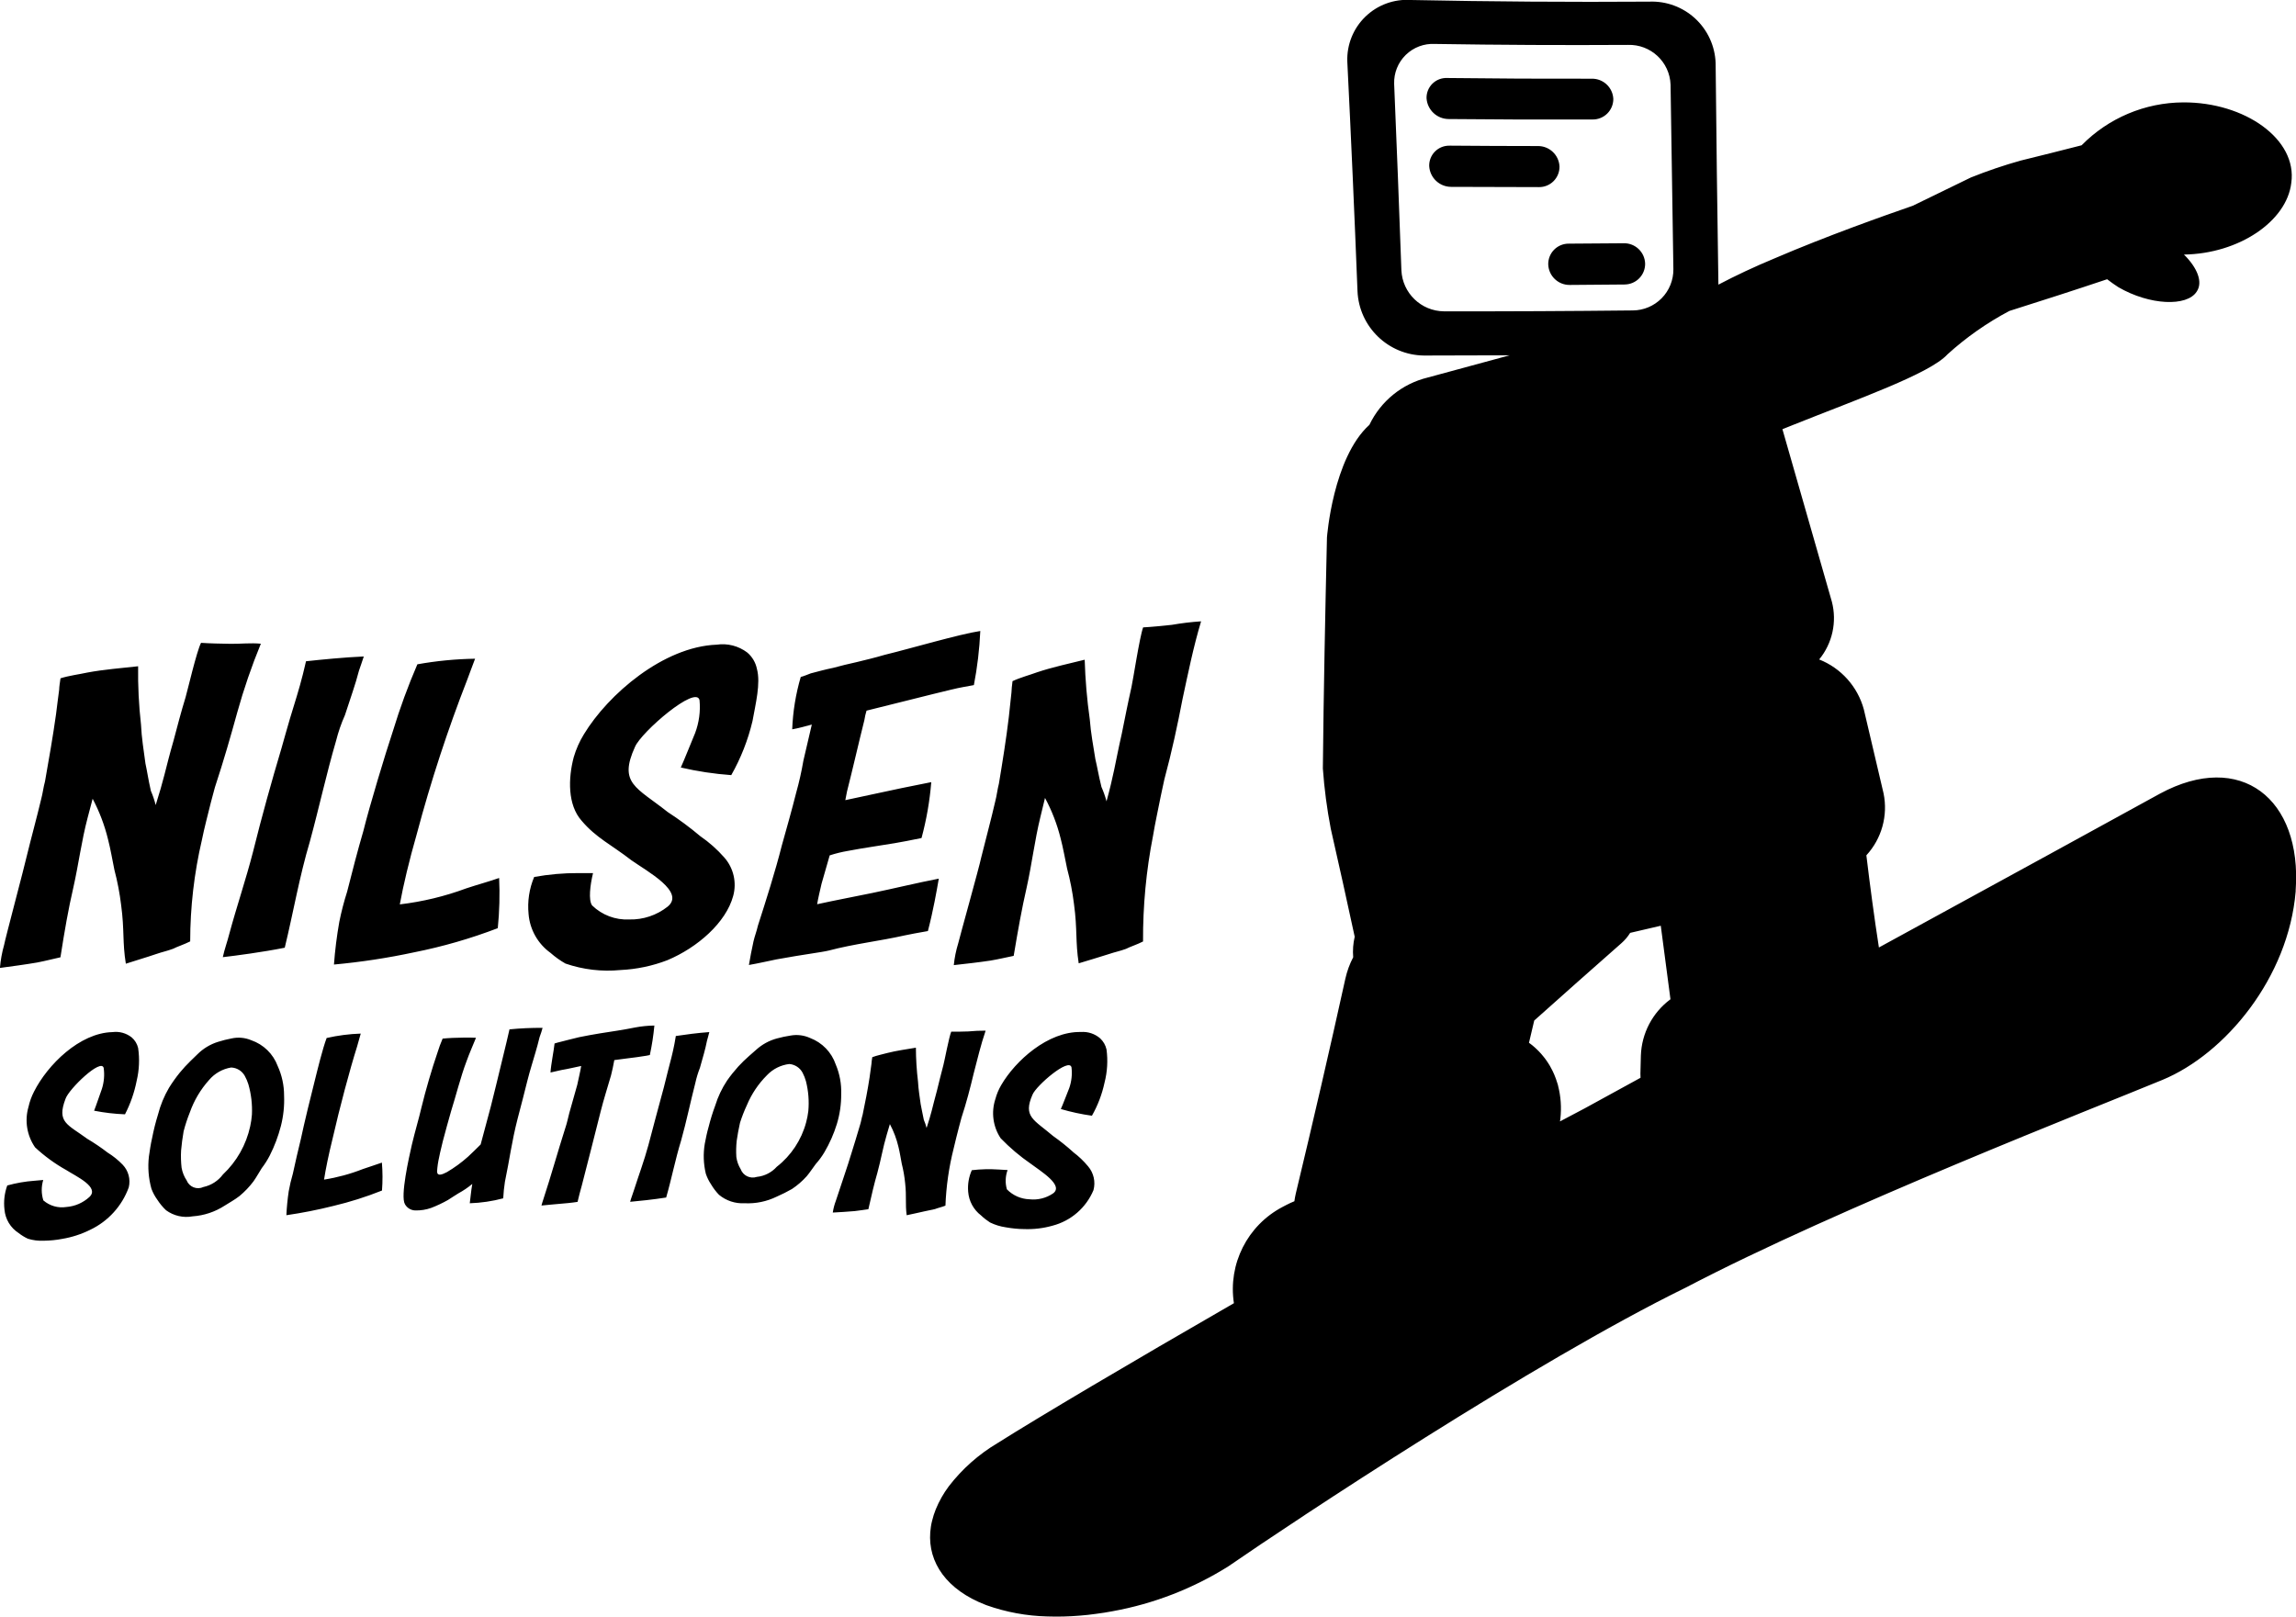
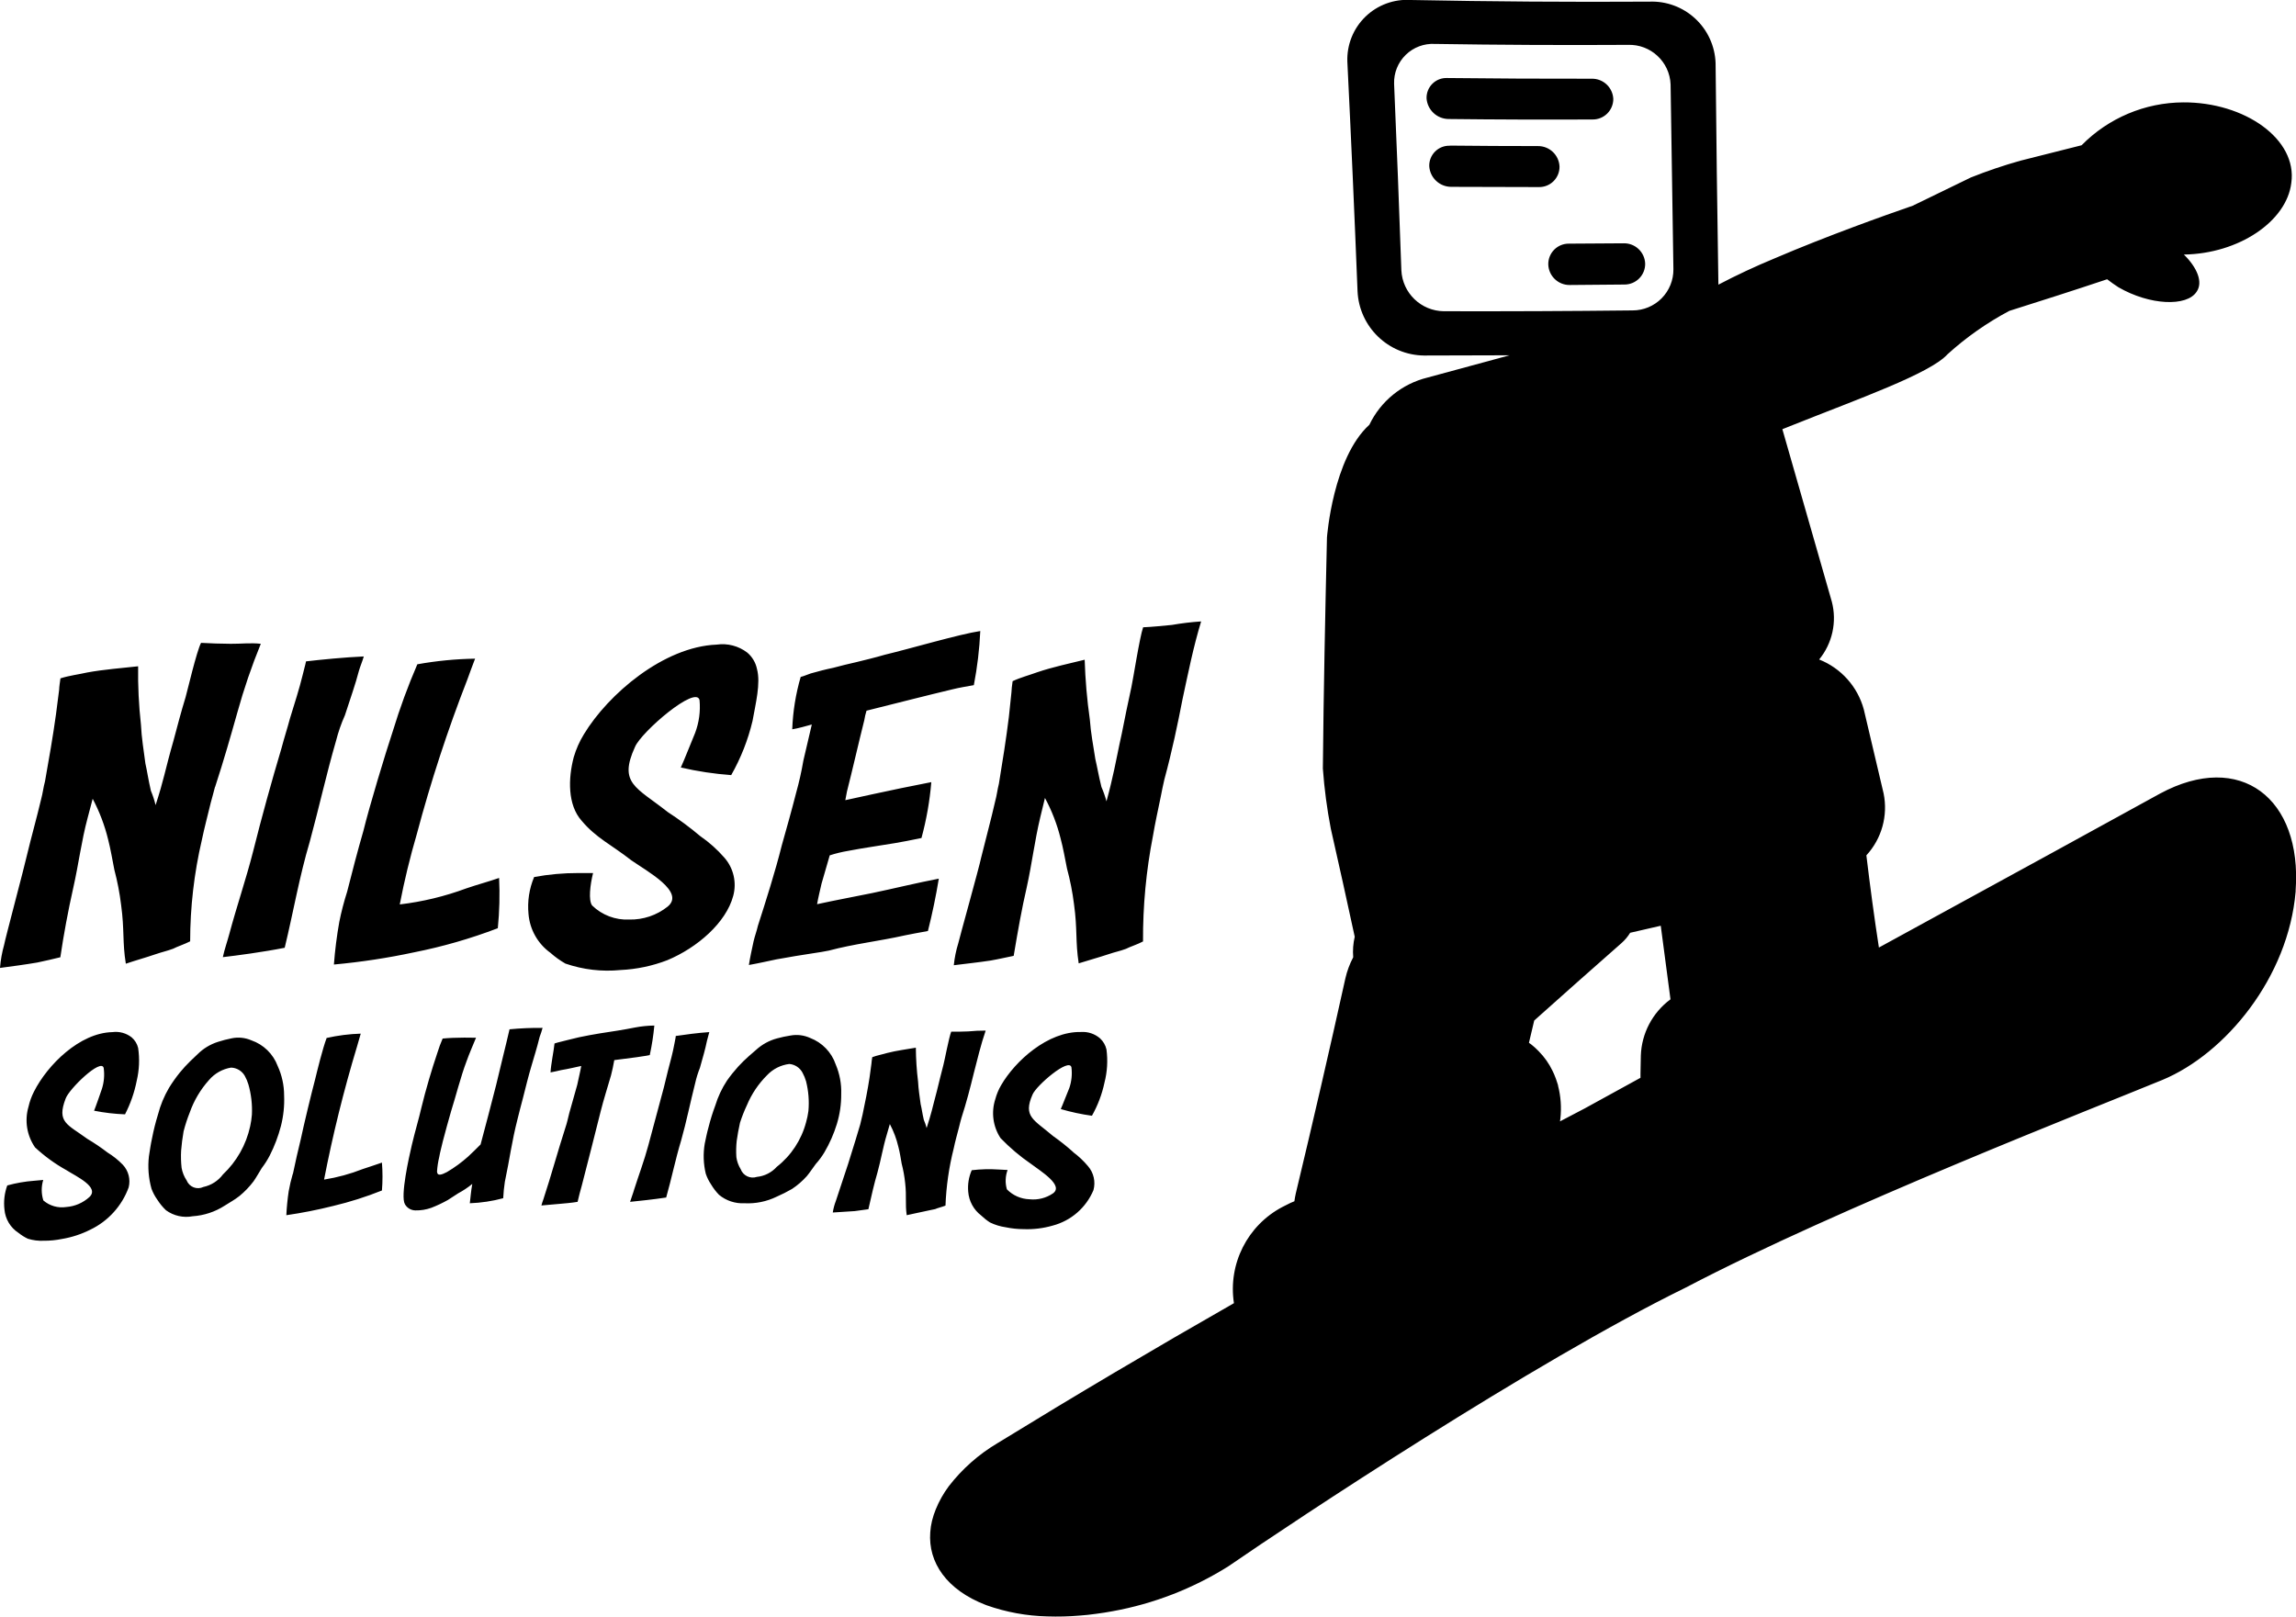
- <svg xmlns="http://www.w3.org/2000/svg" width="195.969" height="138" viewBox="0 0 195.969 138">
-   <defs>
-     <style>
-       .cls-1 {
-         fill-rule: evenodd;
-       }
-     </style>
-   </defs>
-   <path id="NilsenSolutionsBlack.svg" class="cls-1" d="M634.406,51.731c1.133,1.117,1.646,2.356,1.083,3.168-0.828,1.295-4.011,1.169-6.681-.382-0.345-.222-0.663-0.449-0.959-0.679-2.776.933-5.563,1.826-8.347,2.708a25.87,25.87,0,0,0-5.276,3.7c-1.5,1.654-7.665,3.822-13.215,6.042-0.295.117-.586,0.235-0.877,0.352Q602.24,74,604.352,81.358a5.566,5.566,0,0,1-1.081,4.939,6.385,6.385,0,0,1,3.811,4.261q0.843,3.594,1.685,7.174a6.022,6.022,0,0,1-1.468,5.285c0.319,2.659.671,5.29,1.07,7.868,10.567-5.776,20.246-11.067,23.989-13.133,6.882-3.716,12.139.422,11.583,8.245,0,0.016,0,.033,0,0.048s0,0.037,0,.053c-0.616,7.362-5.992,13.862-11.373,16.091-5.613,2.326-27.745,10.946-40.67,17.724-12.976,6.351-33.423,19.914-39.051,23.8a27.882,27.882,0,0,1-9.888,3.835q-0.346.065-.7,0.122t-0.7.1q-0.7.1-1.4,0.154a23.449,23.449,0,0,1-2.773.069,16.683,16.683,0,0,1-5.172-.954h0l-0.044-.018-0.043-.015h0c-3.34-1.285-4.919-3.626-4.728-6.2,0.012-.161.03-0.322,0.056-0.484s0.057-.326.1-0.489a7.022,7.022,0,0,1,.315-0.985,8.915,8.915,0,0,1,1.115-1.969,14.785,14.785,0,0,1,4.152-3.681c3.5-2.211,11.285-6.824,20.18-11.946a7.924,7.924,0,0,1,4.151-8.217l0.318-.167c0.229-.12.46-0.226,0.693-0.32,0.032-.222.069-0.446,0.123-0.671q2.205-9.166,4.231-18.342a7.409,7.409,0,0,1,.665-1.817,5.627,5.627,0,0,1,.129-1.75q-0.987-4.585-2.041-9.215a43.607,43.607,0,0,1-.677-5.147c0.065-6.567.2-13.15,0.35-19.725,0,0,.5-6.789,3.624-9.617a7.469,7.469,0,0,1,4.97-4.033q3.49-.943,7-1.9-3.66.016-7.315,0.02a5.745,5.745,0,0,1-5.672-5.49q-0.386-9.851-.87-19.6A5.087,5.087,0,0,1,568.43,30q10.251,0.208,20.347.14a5.442,5.442,0,0,1,5.656,5.242c0.059,6.248.142,12.567,0.237,18.917,1.468-.773,3.085-1.532,4.788-2.24,4.43-1.905,9.375-3.654,11.8-4.493q2.481-1.2,4.966-2.417a41.922,41.922,0,0,1,4.216-1.433q2.615-.641,5.229-1.313a12.248,12.248,0,0,1,8.672-3.662c5.245-.029,9.759,3.138,9.226,6.872C643.183,48.9,639.082,51.664,634.406,51.731Zm-55.778,67.383c0.056,0.043.114,0.086,0.169,0.131,0.146,0.119.287,0.247,0.422,0.38,0.043,0.045.088,0.086,0.131,0.13,0.133,0.137.256,0.28,0.377,0.43,0.041,0.049.082,0.1,0.122,0.151,0.109,0.141.209,0.289,0.307,0.442,0.044,0.069.088,0.138,0.13,0.211,0.08,0.136.155,0.277,0.225,0.421,0.048,0.1.1,0.2,0.138,0.3,0.054,0.124.1,0.252,0.151,0.384s0.088,0.256.127,0.386c0.018,0.062.042,0.121,0.059,0.186l-0.006,0a7.806,7.806,0,0,1,.2,2.844l0,0c-0.008.072-.021,0.149-0.032,0.223,0.719-.381,1.425-0.754,2.1-1.109l4.775-2.616c0-.12-0.013-0.239-0.01-0.362,0.014-.509.026-1.02,0.039-1.531a6.243,6.243,0,0,1,2.526-4.81c-0.271-2.08-.548-4.177-0.827-6.276q-1.309.3-2.613,0.608a3.909,3.909,0,0,1-.739.875q-3.731,3.283-7.449,6.609c-0.148.634-.3,1.265-0.448,1.9C578.544,119.053,578.588,119.081,578.628,119.113Zm11.958-81.895a3.523,3.523,0,0,0-3.632-3.386q-8.2.05-16.479-.081a3.3,3.3,0,0,0-3.481,3.4q0.332,7.917.618,15.917a3.673,3.673,0,0,0,3.64,3.509q8.046,0.011,16.106-.077a3.483,3.483,0,0,0,3.469-3.516Q590.7,45.054,590.586,37.218Zm-3.929,17.068q-2.34.024-4.68,0.038a1.815,1.815,0,0,1-1.831-1.752A1.737,1.737,0,0,1,581.9,50.8q2.346-.012,4.691-0.034a1.792,1.792,0,0,1,1.825,1.738A1.76,1.76,0,0,1,586.657,54.286ZM583.923,40.2q-6.126.025-12.279-.038a1.9,1.9,0,0,1-1.885-1.775,1.686,1.686,0,0,1,1.763-1.728q6.186,0.075,12.331.06a1.81,1.81,0,0,1,1.848,1.731A1.749,1.749,0,0,1,583.923,40.2Zm-12.186,2.234q3.765,0.032,7.521.034a1.83,1.83,0,0,1,1.849,1.749,1.734,1.734,0,0,1-1.762,1.756q-3.743,0-7.491-.021a1.879,1.879,0,0,1-1.868-1.776A1.693,1.693,0,0,1,571.737,42.437ZM547.377,96.55c-0.088.476-.219,0.953-0.306,1.428-0.219,1.124-.481,2.29-0.657,3.368a45.642,45.642,0,0,0-.853,9.026c-0.484.254-1.143,0.462-1.45,0.63-0.572.208-.879,0.248-1.494,0.455-0.878.289-1.625,0.493-2.547,0.78-0.289-1.865-.106-2.88-0.4-5.043a22.375,22.375,0,0,0-.592-3.05c-0.17-.8-0.339-1.777-0.553-2.579a14.8,14.8,0,0,0-1.331-3.447q-0.2.827-.4,1.653c-0.487,1.99-.716,3.973-1.167,6-0.407,1.768-.729,3.574-1.107,5.83-0.612.121-1.269,0.283-1.968,0.4-1.049.158-2.1,0.274-3.143,0.39a9.6,9.6,0,0,1,.377-1.861c0.1-.446,1.823-6.615,1.954-7.293,0.406-1.634.851-3.272,1.207-4.826,0.133-.5.18-1.007,0.312-1.512,0.314-1.889.625-3.821,0.848-5.7,0.089-.712.135-1.38,0.224-2.091,0-.208.045-0.584,0.09-0.96,0.688-.32,1.461-0.521,2.107-0.759,1.291-.434,2.8-0.757,4.053-1.07a46.035,46.035,0,0,0,.435,5.1c0.086,1.143.3,2.284,0.476,3.386,0.173,0.719.259,1.313,0.519,2.373a8.352,8.352,0,0,1,.433,1.229c0.306-1.115.481-1.888,0.655-2.7s0.349-1.76.652-3.094c0.261-1.29.521-2.624,0.824-3.962,0.13-.56.69-4.262,0.993-5.092,0.785-.042,1.572-0.127,2.448-0.217a23.7,23.7,0,0,1,2.5-.3c-0.661,2.2-1.1,4.387-1.579,6.609C548.511,91.862,548.032,94.122,547.377,96.55Zm-18.095-7.7c-2.1.5-4.837,1.209-7.321,1.816a5.717,5.717,0,0,0-.186.814c-0.461,1.833-1.02,4.287-1.482,6.09-0.048.286-.1,0.491-0.143,0.737,0.778-.176,1.511-0.312,2.288-0.49,1.6-.357,3.409-0.722,5.048-1.047a26.6,26.6,0,0,1-.831,4.771c-0.866.176-1.733,0.351-2.295,0.44-1.3.22-2.641,0.4-3.983,0.658a10.994,10.994,0,0,0-1.561.383c-0.231.819-.462,1.638-0.693,2.415-0.141.613-.282,1.185-0.379,1.756,1.695-.372,3.084-0.623,4.692-0.958,1.824-.377,3.91-0.884,5.692-1.227-0.187,1.08-.468,2.7-0.93,4.475-0.7.123-1.612,0.286-1.96,0.367-2.179.489-4.353,0.729-6.488,1.294-0.654.16-2.087,0.319-4.479,0.758-0.609.119-1.436,0.319-2.349,0.477,0.1-.643.246-1.328,0.39-2.014,0.1-.444.279-0.889,0.375-1.334,0.7-2.185,1.482-4.627,2.047-6.866,0.421-1.507.84-2.973,1.218-4.477a27.019,27.019,0,0,0,.621-2.76c0.192-.851.526-2.266,0.717-3.073-0.515.135-1.117,0.311-1.673,0.406a18.381,18.381,0,0,1,.728-4.469c0.341-.091.6-0.219,0.855-0.308,0.725-.186,1.194-0.323,1.917-0.471,0.682-.186,1.277-0.331,1.958-0.48,0.808-.194,1.616-0.39,2.425-0.628,2.211-.538,6.381-1.769,8.171-2.038a31.933,31.933,0,0,1-.548,4.619C530.524,88.6,529.882,88.7,529.282,88.852Zm-18.868,7.321a27.963,27.963,0,0,1-4.306-.65c0.231-.481,1.084-2.632,1.225-2.949a6.312,6.312,0,0,0,.375-2.792c-0.272-1.351-4.977,2.715-5.51,3.978-1.423,3.13.11,3.435,2.792,5.564a27.584,27.584,0,0,1,2.78,2.06,11.08,11.08,0,0,1,2.065,1.837,3.544,3.544,0,0,1,.743,3.27c-0.612,2.268-3.039,4.4-5.615,5.481a12.792,12.792,0,0,1-4,.839,11.107,11.107,0,0,1-4.7-.552,7.576,7.576,0,0,1-1.278-.914,4.537,4.537,0,0,1-1.87-3.314,6.5,6.5,0,0,1,.477-3.163,20.639,20.639,0,0,1,3.772-.332l1.253,0c-0.245,1-.41,2.326-0.075,2.765a4.25,4.25,0,0,0,3.17,1.194,5.07,5.07,0,0,0,3.269-1.093c1.542-1.253-1.74-3.01-3.092-3.963-1.688-1.314-3.007-1.906-4.248-3.375-1.2-1.349-1.15-3.61-.673-5.418a8.075,8.075,0,0,1,.872-1.964c2.073-3.418,6.794-7.474,11.327-7.645a3.485,3.485,0,0,1,2.615.671,2.476,2.476,0,0,1,.824,1.4c0.33,1.233-.115,2.977-0.378,4.449A17.591,17.591,0,0,1,510.414,96.173Zm-16.353,22.348c-0.247,1.026-.489,1.745-0.7,2.486-0.242.786-.486,1.8-0.728,2.757-0.162.616-.322,1.207-0.456,1.75-0.509,1.988-.679,3.457-1.082,5.379a13.753,13.753,0,0,0-.144,1.408,12.674,12.674,0,0,1-2.855.421c0.053-.366.109-1.059,0.215-1.65a7.375,7.375,0,0,1-1.194.809c-0.3.2-.558,0.34-0.887,0.565a10.779,10.779,0,0,1-1.417.669,3.805,3.805,0,0,1-1.365.22,1.038,1.038,0,0,1-.885-0.532c-0.408-.692.351-4.019,0.583-5.049,0.282-1.2.591-2.188,0.824-3.2,0.364-1.5.887-3.286,1.361-4.668a11.707,11.707,0,0,1,.448-1.22c0.488-.051,1.181-0.081,1.848-0.086,0.359,0,.693-0.005,1,0.016-0.264.656-.58,1.357-0.817,2.032-0.474,1.236-.923,3.014-1.313,4.249-0.235.8-.469,1.688-0.7,2.546-0.1.452-.233,0.925-0.311,1.35a7.434,7.434,0,0,0-.182,1.247c0.024,0.419.43,0.254,0.837,0.046a11.22,11.22,0,0,0,1.809-1.321c0.358-.339.716-0.679,1.075-1.042,0.263-.963.606-2.252,0.871-3.257,0.133-.547.293-1.189,0.454-1.833,0.375-1.586.834-3.378,1.136-4.736a26.456,26.456,0,0,1,2.824-.128A7.512,7.512,0,0,1,494.061,118.521ZM483.336,111.3a57.721,57.721,0,0,1-6.832,1.041,36.194,36.194,0,0,1,.455-3.638,24.158,24.158,0,0,1,.671-2.587c0.438-1.736.885-3.468,1.388-5.19,0.506-2.052,1.867-6.57,2.527-8.543a54.16,54.16,0,0,1,2.078-5.672,30.428,30.428,0,0,1,4.927-.477c-0.277.714-.446,1.206-0.664,1.775a123.928,123.928,0,0,0-4.31,13.18c-0.653,2.277-1.15,4.368-1.452,6.017a24.585,24.585,0,0,0,5.678-1.369c0.963-.322,1.88-0.563,2.8-0.885a29.342,29.342,0,0,1-.115,4.284A44,44,0,0,1,483.336,111.3Zm-5.9-20.239a13.427,13.427,0,0,0-.753,2.185c-0.827,2.828-1.439,5.668-2.24,8.611-0.89,2.983-1.4,6-2.139,9.048-1.878.375-4.149,0.675-5.286,0.806,0.138-.658.409-1.4,0.549-1.974,0.645-2.383,1.439-4.716,2.033-7.034,0.747-3.011,1.569-5.955,2.431-8.847,0.221-.833.493-1.7,0.721-2.524,0.391-1.293.784-2.5,1.1-3.767,0.071-.347.19-0.73,0.266-1.114,1.3-.142,3.3-0.34,4.932-0.409-0.124.415-.291,0.831-0.411,1.212C478.324,88.476,477.937,89.51,477.437,91.063Zm-11.084,6.118c-0.105.446-.254,0.891-0.358,1.339-0.258,1.057-.557,2.16-0.761,3.185a38.216,38.216,0,0,0-1,8.662c-0.484.25-1.143,0.46-1.451,0.627-0.571.211-.878,0.254-1.493,0.466-0.878.3-1.625,0.511-2.548,0.812-0.3-1.842-.112-2.85-0.4-4.992a22.277,22.277,0,0,0-.579-3.029c-0.165-.8-0.327-1.77-0.536-2.574a15.092,15.092,0,0,0-1.319-3.488q-0.216.814-.43,1.631c-0.522,1.97-.766,3.958-1.226,5.991-0.413,1.78-.733,3.61-1.092,5.914-0.617.133-1.279,0.309-1.984,0.444-1.059.181-2.119,0.321-3.18,0.463a10.2,10.2,0,0,1,.354-1.955c0.085-.489,1.78-6.868,1.922-7.541,0.408-1.669.866-3.329,1.24-4.9,0.139-.508.189-1.019,0.33-1.526,0.335-1.908.68-3.847,0.942-5.738,0.1-.714.162-1.388,0.268-2.1,0-.211.058-0.588,0.113-0.964,0.746-.235,1.582-0.335,2.279-0.489,1.394-.265,3.01-0.39,4.346-0.539a39.553,39.553,0,0,0,.246,4.981c0.049,1.115.235,2.239,0.379,3.32,0.156,0.709.227,1.291,0.463,2.334a8.071,8.071,0,0,1,.411,1.213c0.34-1.068.542-1.8,0.746-2.58s0.415-1.674.78-2.926c0.319-1.214.646-2.46,1.025-3.693,0.156-.525.945-3.93,1.32-4.649,0.816,0.055,1.632.068,2.535,0.084,0.814,0.01,1.723-.094,2.57-0.009a52.265,52.265,0,0,0-2.013,5.863C467.694,92.836,467.1,94.917,466.353,97.181ZM450.924,130.8l0.766-.067a2.927,2.927,0,0,0,.01,1.742,2.423,2.423,0,0,0,1.959.565,3.281,3.281,0,0,0,1.967-.851c0.91-.84-1.119-1.759-1.965-2.3a13.666,13.666,0,0,1-2.668-1.942,4.077,4.077,0,0,1-.562-3.452,5.47,5.47,0,0,1,.47-1.3c1.15-2.284,3.891-5.021,6.7-5.086a2.186,2.186,0,0,1,1.64.452,1.712,1.712,0,0,1,.548.9,7.406,7.406,0,0,1-.121,2.791,10.753,10.753,0,0,1-1,2.875,16.826,16.826,0,0,1-2.636-.309c0.129-.306.591-1.671,0.669-1.873a4.064,4.064,0,0,0,.149-1.774c-0.21-.871-2.968,1.791-3.254,2.622-0.778,2.029.167,2.185,1.85,3.423a17.389,17.389,0,0,1,1.736,1.175,6.669,6.669,0,0,1,1.29,1.04,2.084,2.084,0,0,1,.517,1.935,6.446,6.446,0,0,1-3.287,3.618,8.478,8.478,0,0,1-2.423.782c-0.218.044-.468,0.08-0.73,0.106s-0.537.043-.805,0.046a3.95,3.95,0,0,1-1.362-.169,4.106,4.106,0,0,1-.8-0.492,2.646,2.646,0,0,1-1.2-2,4.483,4.483,0,0,1,.238-2.055A11.891,11.891,0,0,1,450.924,130.8Zm10.058-3.641a18.844,18.844,0,0,1,.5-2,8.92,8.92,0,0,1,.945-2.3,12.61,12.61,0,0,1,.927-1.3,11.889,11.889,0,0,1,.9-0.978l0.594-.576a4.3,4.3,0,0,1,1.759-1.064,10.167,10.167,0,0,1,1.164-.293,2.787,2.787,0,0,1,1.68.157A3.682,3.682,0,0,1,471.7,121a6.058,6.058,0,0,1,.547,2.521,9.024,9.024,0,0,1-.269,2.593,12.508,12.508,0,0,1-.955,2.534,7.222,7.222,0,0,1-.683,1.077c-0.2.312-.479,0.813-0.706,1.127a7.352,7.352,0,0,1-1.192,1.251c-0.459.354-.791,0.515-1.277,0.828a5.755,5.755,0,0,1-2.725.906,2.934,2.934,0,0,1-2.266-.519,4.736,4.736,0,0,1-.741-0.892,3.986,3.986,0,0,1-.508-0.943,7.2,7.2,0,0,1-.215-2.759C460.785,128.209,460.857,127.7,460.982,127.155Zm2.52,2.544a2.812,2.812,0,0,0,.429,1.066,1.055,1.055,0,0,0,1.431.564,2.821,2.821,0,0,0,1.665-1.069,7.955,7.955,0,0,0,2.328-4.113,7.1,7.1,0,0,0,.147-1,7.988,7.988,0,0,0-.3-2.579,3.761,3.761,0,0,0-.313-0.732,1.391,1.391,0,0,0-1.164-.709,3.143,3.143,0,0,0-1.883,1.069,8.24,8.24,0,0,0-1.639,2.764,13.332,13.332,0,0,0-.531,1.614c-0.1.558-.17,1.138-0.216,1.643A8.773,8.773,0,0,0,463.5,129.7Zm9.49,0.512c0.22-1,.442-2,0.692-3,0.246-1.187.9-3.872,1.212-5.083,0.178-.71.644-2.635,0.984-3.52a15.5,15.5,0,0,1,2.91-.376c-0.132.451-.211,0.759-0.315,1.114-0.628,1.993-1.476,5.175-2.1,7.905-0.326,1.32-.572,2.513-0.717,3.446a15.714,15.714,0,0,0,3.31-.9c0.559-.2,1.094-0.354,1.628-0.551a14.922,14.922,0,0,1,.008,2.384,29.512,29.512,0,0,1-4.161,1.317,39.842,39.842,0,0,1-4,.789,20.492,20.492,0,0,1,.2-2.045A13.957,13.957,0,0,1,472.992,130.211Zm23.27-3.953c0.135-.4.218-0.81,0.328-1.24,0.217-.768.462-1.611,0.681-2.413,0.112-.549.249-1.078,0.335-1.609-0.565.116-1.13,0.255-1.695,0.348-0.308.07-.59,0.14-0.924,0.21,0.036-.667.286-1.872,0.347-2.478,0.361-.117.747-0.187,1.133-0.3,0.309-.071.67-0.164,0.953-0.235,0.592-.117,1.184-0.233,1.775-0.326,1.029-.163,2.007-0.3,3.038-0.51a9.48,9.48,0,0,1,1.62-.16,21.415,21.415,0,0,1-.388,2.518c-0.386.091-.746,0.113-1.106,0.181-0.643.091-1.31,0.158-1.927,0.25-0.086.462-.171,0.9-0.282,1.314-0.3,1.035-.629,2.061-0.879,3.057-0.583,2.284-1.084,4.322-1.612,6.333-0.137.454-.25,0.948-0.362,1.4-0.531.085-1.087,0.129-1.617,0.175-0.354.022-.909,0.09-1.465,0.137,0.029-.15.108-0.342,0.162-0.535C495.046,130.349,495.589,128.368,496.262,126.258Zm7.068,1.543c0.427-1.643.877-3.293,1.327-4.965,0.114-.481.255-0.986,0.368-1.471,0.2-.761.394-1.48,0.54-2.25,0.03-.21.087-0.443,0.118-0.677,0.746-.113,1.906-0.27,2.858-0.334-0.058.258-.141,0.515-0.2,0.749-0.146.748-.341,1.376-0.6,2.3a8.423,8.423,0,0,0-.392,1.291c-0.427,1.655-.752,3.268-1.21,4.9-0.508,1.65-.816,3.274-1.28,4.882-1.1.175-2.416,0.308-3.075,0.366,0.087-.341.251-0.727,0.337-1.028C502.521,130.314,502.989,129.067,503.33,127.8Zm5.15-1.594a17.368,17.368,0,0,1,.567-1.835,8.242,8.242,0,0,1,1.008-2.126,12.525,12.525,0,0,1,.956-1.2,11.705,11.705,0,0,1,.923-0.9c0.211-.184.421-0.369,0.606-0.532a4.3,4.3,0,0,1,1.774-.968,10.337,10.337,0,0,1,1.165-.247,2.822,2.822,0,0,1,1.67.211,3.691,3.691,0,0,1,2.183,2.259,5.955,5.955,0,0,1,.466,2.528,8.524,8.524,0,0,1-.37,2.553,11.311,11.311,0,0,1-1.071,2.424,6.6,6.6,0,0,1-.736,1c-0.218.287-.521,0.749-0.764,1.031A6.583,6.583,0,0,1,515.6,131.5a13.5,13.5,0,0,1-1.312.658,5.6,5.6,0,0,1-2.734.561A3.146,3.146,0,0,1,509.37,132a4.79,4.79,0,0,1-.677-0.89,3.821,3.821,0,0,1-.449-0.91,6.384,6.384,0,0,1-.09-2.557C508.246,127.173,508.337,126.7,508.48,126.207Zm2.369,2.564a2.675,2.675,0,0,0,.369,1.034,1.1,1.1,0,0,0,1.38.66,2.652,2.652,0,0,0,1.7-.863,7.139,7.139,0,0,0,2.507-3.791,6.671,6.671,0,0,0,.187-0.964,7.608,7.608,0,0,0-.2-2.541,3.68,3.68,0,0,0-.288-0.731,1.41,1.41,0,0,0-1.138-.746,3.132,3.132,0,0,0-1.9.953,7.919,7.919,0,0,0-1.72,2.564,12.45,12.45,0,0,0-.585,1.5c-0.119.522-.214,1.063-0.282,1.536A8.019,8.019,0,0,0,510.849,128.771Zm28.749-.42a7.446,7.446,0,0,1,1.274,1.214,2.235,2.235,0,0,1,.459,2.031,5.212,5.212,0,0,1-3.49,3.033,7.832,7.832,0,0,1-2.469.29c-0.22,0-.471-0.014-0.733-0.04s-0.535-.062-0.8-0.111a4.57,4.57,0,0,1-1.337-.412,5.037,5.037,0,0,1-.766-0.6,2.818,2.818,0,0,1-1.1-2.02,3.725,3.725,0,0,1,.31-1.842,12.406,12.406,0,0,1,2.288-.058L534,129.885a2.654,2.654,0,0,0-.06,1.645,2.819,2.819,0,0,0,1.928.851,2.99,2.99,0,0,0,2.011-.5c0.952-.685-1.059-1.9-1.883-2.522a16.816,16.816,0,0,1-2.59-2.192,3.866,3.866,0,0,1-.453-3.33,4.837,4.837,0,0,1,.5-1.2c1.2-2.07,3.985-4.6,6.808-4.538a2.254,2.254,0,0,1,1.643.546,1.838,1.838,0,0,1,.54.946,7.407,7.407,0,0,1-.169,2.831,9.923,9.923,0,0,1-1.076,2.825,18.471,18.471,0,0,1-2.654-.571c0.139-.289.639-1.6,0.721-1.8a3.937,3.937,0,0,0,.189-1.756c-0.194-.873-3.017,1.56-3.326,2.324-0.831,1.9.1,2.125,1.756,3.535A18.429,18.429,0,0,1,539.6,128.351Zm-18.98.269c0.269-.884.561-1.775,0.8-2.628,0.087-.277.123-0.555,0.21-0.833,0.217-1.045.432-2.122,0.593-3.184,0.063-.4.1-0.78,0.163-1.183,0-.119.035-0.332,0.067-0.546,0.418-.159.886-0.245,1.277-0.357,0.781-.2,1.691-0.325,2.446-0.453a25.358,25.358,0,0,0,.181,2.907c0.033,0.646.143,1.292,0.227,1.913,0.091,0.407.132,0.74,0.268,1.337a4.39,4.39,0,0,1,.236.695c0.2-.606.322-1.029,0.44-1.477s0.239-.968.442-1.7c0.177-.713.354-1.453,0.555-2.2,0.087-.309.475-2.382,0.666-2.843,0.467,0.009.934-.006,1.454-0.02a14.39,14.39,0,0,1,1.483-.067c-0.415,1.216-.7,2.428-1.02,3.655-0.292,1.228-.614,2.472-1.047,3.794-0.06.261-.147,0.52-0.208,0.78-0.15.614-.329,1.247-0.455,1.832a23.465,23.465,0,0,0-.7,4.877c-0.294.12-.691,0.209-0.878,0.289-0.344.093-.528,0.1-0.9,0.194-0.529.126-.977,0.212-1.531,0.336-0.132-1.008,0-1.549-.13-2.728a11.168,11.168,0,0,0-.292-1.678c-0.085-.444-0.168-0.982-0.28-1.429a8.022,8.022,0,0,0-.732-1.944c-0.089.3-.177,0.6-0.266,0.9-0.325,1.084-.5,2.165-0.8,3.251-0.275.949-.5,1.917-0.769,3.115-0.365.047-.757,0.115-1.173,0.16-0.624.055-1.245,0.09-1.865,0.125a4.732,4.732,0,0,1,.256-0.988C519.4,132.3,520.529,129,520.618,128.62Z" transform="translate(-448 -30)" />
+ <svg xmlns="http://www.w3.org/2000/svg" viewBox="0 0 195.97 138">
+   <path d="M634.4 51.73c1.14 1.12 1.65 2.36 1.09 3.17-.83 1.3-4.01 1.17-6.68-.38a13.2 13.2 0 0 1-.96-.68c-2.78.93-5.56 1.82-8.35 2.7a25.87 25.87 0 0 0-5.27 3.7c-1.5 1.66-7.67 3.83-13.22 6.05l-.88.35 4.22 14.72a5.57 5.57 0 0 1-1.08 4.94 6.38 6.38 0 0 1 3.81 4.26l1.69 7.17a6.02 6.02 0 0 1-1.47 5.29c.32 2.66.67 5.29 1.07 7.87 10.57-5.78 20.25-11.07 23.99-13.14 6.88-3.71 12.14.42 11.58 8.25v.1c-.62 7.36-6 13.86-11.37 16.09-5.62 2.32-27.75 10.94-40.67 17.72-12.98 6.35-33.42 19.92-39.05 23.8a27.88 27.88 0 0 1-9.9 3.84l-.7.12-.7.1q-.7.1-1.4.15a23.45 23.45 0 0 1-2.76.07 16.68 16.68 0 0 1-5.18-.95l-.04-.02-.04-.01c-3.34-1.29-4.92-3.63-4.73-6.2a5.74 5.74 0 0 1 .15-.98 7.02 7.02 0 0 1 .32-.98 8.91 8.91 0 0 1 1.11-1.97 14.79 14.79 0 0 1 4.16-3.68 724.7 724.7 0 0 1 20.18-11.95 7.92 7.92 0 0 1 4.15-8.22l.32-.16c.22-.12.46-.23.69-.32.03-.22.07-.45.12-.67q2.2-9.17 4.23-18.35a7.4 7.4 0 0 1 .67-1.81 5.63 5.63 0 0 1 .13-1.75q-.99-4.59-2.04-9.22a43.6 43.6 0 0 1-.68-5.14c.06-6.57.2-13.15.35-19.73 0 0 .5-6.79 3.62-9.62a7.47 7.47 0 0 1 4.97-4.03l7-1.9-7.31.02a5.75 5.75 0 0 1-5.67-5.49q-.39-9.85-.87-19.6a5.09 5.09 0 0 1 5.43-5.26q10.25.2 20.35.14a5.44 5.44 0 0 1 5.65 5.24c.06 6.25.14 12.57.24 18.92a58.77 58.77 0 0 1 4.79-2.24c4.43-1.9 9.37-3.66 11.8-4.5l4.96-2.41a41.92 41.92 0 0 1 4.22-1.43l5.23-1.32a12.25 12.25 0 0 1 8.67-3.66c5.25-.03 9.76 3.14 9.23 6.87-.39 3.29-4.49 6.05-9.16 6.12Zm-55.77 67.38.17.14c.14.11.28.24.42.38l.13.13a6.2 6.2 0 0 1 1.16 1.65l.14.3.15.38.13.39.06.19h-.01a7.8 7.8 0 0 1 .2 2.84l-.03.22 2.1-1.1 4.77-2.62v-.36l.03-1.54a6.24 6.24 0 0 1 2.53-4.8l-.83-6.28-2.61.6a3.9 3.9 0 0 1-.74.88q-3.73 3.28-7.45 6.61l-.45 1.9.13.1Zm11.96-81.9a3.52 3.52 0 0 0-3.64-3.38q-8.2.05-16.48-.08a3.3 3.3 0 0 0-3.48 3.4q.34 7.92.62 15.92a3.67 3.67 0 0 0 3.64 3.5q8.05.02 16.1-.07a3.48 3.48 0 0 0 3.48-3.51l-.24-15.77Zm-3.93 17.08-4.68.04a1.81 1.81 0 0 1-1.83-1.76 1.74 1.74 0 0 1 1.75-1.77l4.7-.03a1.8 1.8 0 0 1 1.82 1.73 1.76 1.76 0 0 1-1.76 1.79Zm-2.74-14.09q-6.12.03-12.28-.04a1.9 1.9 0 0 1-1.88-1.77 1.69 1.69 0 0 1 1.76-1.73q6.19.07 12.33.06a1.81 1.81 0 0 1 1.85 1.73 1.75 1.75 0 0 1-1.78 1.75Zm-12.18 2.23q3.76.04 7.52.04a1.83 1.83 0 0 1 1.85 1.75 1.73 1.73 0 0 1-1.77 1.75l-7.49-.02a1.88 1.88 0 0 1-1.86-1.77 1.7 1.7 0 0 1 1.75-1.74Zm-24.36 54.12c-.1.48-.22.95-.3 1.43-.23 1.12-.49 2.29-.67 3.37a45.64 45.64 0 0 0-.85 9.02c-.48.26-1.14.46-1.45.63-.57.21-.88.25-1.5.46-.87.29-1.62.49-2.54.78-.29-1.87-.1-2.88-.4-5.05a22.38 22.38 0 0 0-.6-3.05c-.16-.8-.33-1.77-.55-2.58a14.8 14.8 0 0 0-1.33-3.44l-.4 1.65c-.48 2-.71 3.97-1.16 6-.41 1.77-.73 3.57-1.11 5.83-.61.12-1.27.28-1.97.4-1.05.16-2.1.27-3.14.4a9.6 9.6 0 0 1 .38-1.87c.1-.45 1.82-6.62 1.95-7.3.4-1.63.85-3.27 1.2-4.82.14-.5.19-1 .32-1.51.31-1.89.62-3.82.85-5.7.09-.71.13-1.38.22-2.1 0-.2.05-.58.1-.95.68-.32 1.45-.52 2.1-.76 1.29-.44 2.8-.76 4.05-1.07a46.03 46.03 0 0 0 .44 5.1c.08 1.14.3 2.28.47 3.38.17.72.26 1.32.52 2.38a8.35 8.35 0 0 1 .43 1.23c.31-1.12.48-1.9.66-2.7s.35-1.76.65-3.1c.26-1.29.52-2.62.82-3.96.13-.56.7-4.26 1-5.1.78-.03 1.57-.12 2.45-.2a23.7 23.7 0 0 1 2.5-.3c-.67 2.2-1.1 4.38-1.58 6.6-.43 2.21-.9 4.47-1.56 6.9Zm-18.1-7.7c-2.1.5-4.84 1.2-7.32 1.82a5.72 5.72 0 0 0-.19.81c-.46 1.83-1.02 4.29-1.48 6.09l-.14.74 2.29-.5c1.6-.35 3.4-.72 5.05-1.04a26.6 26.6 0 0 1-.84 4.77c-.86.18-1.73.35-2.29.44-1.3.22-2.64.4-3.98.66a11 11 0 0 0-1.56.38l-.7 2.42c-.14.61-.28 1.18-.38 1.75 1.7-.37 3.09-.62 4.7-.95 1.82-.38 3.9-.89 5.69-1.23a53.7 53.7 0 0 1-.93 4.47c-.7.13-1.61.29-1.96.37-2.18.49-4.36.73-6.49 1.3-.65.15-2.09.31-4.48.75-.6.12-1.44.32-2.35.48.1-.64.25-1.33.4-2.02.1-.44.27-.88.37-1.33.7-2.18 1.48-4.63 2.04-6.87.42-1.5.84-2.97 1.22-4.47a27.02 27.02 0 0 0 .62-2.76l.72-3.08c-.52.14-1.12.32-1.67.41a18.38 18.38 0 0 1 .72-4.47c.35-.09.6-.22.86-.3.72-.2 1.2-.33 1.92-.48.68-.18 1.27-.33 1.95-.48.81-.2 1.62-.39 2.43-.63 2.21-.53 6.38-1.76 8.17-2.03a31.93 31.93 0 0 1-.55 4.62c-.6.11-1.24.21-1.84.36Zm-18.87 7.32a27.96 27.96 0 0 1-4.3-.65c.23-.48 1.08-2.63 1.22-2.95a6.31 6.31 0 0 0 .38-2.79c-.27-1.35-4.98 2.71-5.51 3.98-1.43 3.13.1 3.43 2.79 5.56a27.58 27.58 0 0 1 2.78 2.06 11.08 11.08 0 0 1 2.06 1.84 3.54 3.54 0 0 1 .75 3.27c-.61 2.27-3.04 4.4-5.62 5.48a12.8 12.8 0 0 1-4 .84 11.1 11.1 0 0 1-4.7-.55 7.58 7.58 0 0 1-1.28-.92 4.54 4.54 0 0 1-1.87-3.31 6.5 6.5 0 0 1 .48-3.16 20.64 20.64 0 0 1 3.77-.34h1.26c-.25 1-.41 2.33-.08 2.77a4.25 4.25 0 0 0 3.17 1.2 5.07 5.07 0 0 0 3.27-1.1c1.54-1.25-1.74-3.01-3.1-3.96-1.68-1.32-3-1.9-4.24-3.38-1.2-1.35-1.15-3.6-.67-5.42a8.07 8.07 0 0 1 .87-1.96c2.07-3.42 6.8-7.47 11.33-7.65a3.48 3.48 0 0 1 2.61.68 2.48 2.48 0 0 1 .83 1.4c.33 1.23-.12 2.97-.38 4.44a17.6 17.6 0 0 1-1.82 4.62Zm-16.35 22.35c-.25 1.02-.49 1.74-.7 2.48-.24.8-.49 1.8-.73 2.76-.16.62-.32 1.2-.45 1.75-.51 1.99-.68 3.46-1.09 5.38a13.75 13.75 0 0 0-.14 1.4 12.67 12.67 0 0 1-2.85.43c.05-.37.1-1.06.21-1.65a7.38 7.38 0 0 1-1.2.8l-.88.57a10.78 10.78 0 0 1-1.42.67 3.8 3.8 0 0 1-1.36.22 1.04 1.04 0 0 1-.89-.53c-.4-.7.35-4.02.59-5.05.28-1.2.59-2.19.82-3.2.36-1.5.89-3.28 1.36-4.67a11.7 11.7 0 0 1 .45-1.22c.49-.05 1.18-.08 1.85-.08l1 .01c-.27.66-.58 1.36-.82 2.04-.47 1.23-.92 3.01-1.31 4.24-.24.8-.47 1.7-.7 2.55-.1.45-.24.93-.31 1.35a7.43 7.43 0 0 0-.19 1.25c.03.42.43.25.84.04a11.22 11.22 0 0 0 1.81-1.32c.36-.34.72-.68 1.07-1.04a424.8 424.8 0 0 0 1.33-5.09c.37-1.59.83-3.38 1.14-4.74a26.46 26.46 0 0 1 2.82-.12 7.51 7.51 0 0 1-.25.77Zm-10.72-7.22a57.72 57.72 0 0 1-6.84 1.04 36.2 36.2 0 0 1 .46-3.64 24.16 24.16 0 0 1 .67-2.58c.44-1.74.89-3.47 1.39-5.2.5-2.05 1.86-6.56 2.52-8.54a54.16 54.16 0 0 1 2.08-5.67 30.43 30.43 0 0 1 4.93-.48c-.28.72-.45 1.21-.66 1.78a123.93 123.93 0 0 0-4.31 13.18 65.44 65.44 0 0 0-1.46 6.02 24.59 24.59 0 0 0 5.68-1.37c.96-.33 1.88-.57 2.8-.89a29.34 29.34 0 0 1-.11 4.29 44 44 0 0 1-7.15 2.06Zm-5.9-20.24a13.43 13.43 0 0 0-.76 2.19c-.82 2.82-1.44 5.66-2.24 8.6-.89 2.99-1.4 6-2.14 9.06-1.87.37-4.14.67-5.28.8.14-.66.4-1.4.55-1.97.64-2.39 1.44-4.72 2.03-7.04.75-3 1.57-5.95 2.43-8.84.22-.84.5-1.7.72-2.53.4-1.3.79-2.5 1.1-3.77.07-.34.2-.73.27-1.1 1.3-.15 3.3-.35 4.93-.42-.12.42-.3.83-.41 1.21-.32 1.23-.7 2.26-1.2 3.81Zm-11.09 6.12c-.1.44-.25.89-.36 1.34-.25 1.05-.55 2.16-.76 3.18a38.22 38.22 0 0 0-1 8.66c-.48.25-1.14.46-1.45.63-.57.21-.88.26-1.5.47-.87.3-1.62.5-2.54.81-.3-1.84-.11-2.85-.4-5a22.28 22.28 0 0 0-.58-3.02c-.16-.8-.32-1.77-.53-2.58a15.1 15.1 0 0 0-1.32-3.48l-.43 1.63c-.53 1.97-.77 3.96-1.23 5.99a81.03 81.03 0 0 0-1.1 5.91c-.6.14-1.27.31-1.97.45-1.06.18-2.12.32-3.18.46a10.2 10.2 0 0 1 .35-1.96c.08-.48 1.78-6.86 1.92-7.54.4-1.67.87-3.33 1.24-4.9.14-.5.19-1.02.33-1.52.34-1.91.68-3.85.94-5.74l.27-2.1c0-.21.06-.59.11-.96.75-.24 1.59-.34 2.28-.5 1.4-.26 3.01-.38 4.35-.53a39.55 39.55 0 0 0 .24 4.98c.05 1.11.24 2.24.38 3.32.16.7.23 1.29.47 2.33a8.07 8.07 0 0 1 .4 1.22c.35-1.07.55-1.8.75-2.58s.42-1.68.78-2.93c.32-1.21.65-2.46 1.03-3.7.15-.52.94-3.92 1.32-4.64.81.05 1.63.07 2.53.08.82.01 1.73-.1 2.57 0a52.27 52.27 0 0 0-2 5.86c-.57 2.02-1.16 4.1-1.9 6.36Zm-15.43 33.62.77-.07a2.93 2.93 0 0 0 .01 1.75 2.42 2.42 0 0 0 1.96.56 3.28 3.28 0 0 0 1.97-.85c.9-.84-1.12-1.76-1.97-2.3a13.67 13.67 0 0 1-2.67-1.94 4.08 4.08 0 0 1-.56-3.46 5.47 5.47 0 0 1 .47-1.3c1.15-2.28 3.9-5.02 6.7-5.08a2.19 2.19 0 0 1 1.64.45 1.71 1.71 0 0 1 .55.9 7.4 7.4 0 0 1-.12 2.8 10.75 10.75 0 0 1-1 2.87 16.83 16.83 0 0 1-2.64-.31c.13-.3.6-1.67.67-1.87a4.06 4.06 0 0 0 .15-1.78c-.21-.87-2.97 1.8-3.25 2.62-.78 2.03.16 2.19 1.85 3.43a17.39 17.39 0 0 1 1.73 1.17 6.67 6.67 0 0 1 1.3 1.04 2.08 2.08 0 0 1 .5 1.94 6.45 6.45 0 0 1-3.28 3.61 8.48 8.48 0 0 1-2.42.79 7.5 7.5 0 0 1-1.54.15 3.95 3.95 0 0 1-1.36-.17 4.1 4.1 0 0 1-.8-.5 2.65 2.65 0 0 1-1.2-2 4.48 4.48 0 0 1 .24-2.05 11.9 11.9 0 0 1 2.3-.4Zm10.06-3.64a18.84 18.84 0 0 1 .5-2 8.92 8.92 0 0 1 .95-2.3 12.61 12.61 0 0 1 .92-1.3 11.89 11.89 0 0 1 .9-.98l.6-.57a4.3 4.3 0 0 1 1.76-1.07 10.17 10.17 0 0 1 1.16-.3 2.79 2.79 0 0 1 1.68.17 3.68 3.68 0 0 1 2.25 2.19 6.06 6.06 0 0 1 .55 2.52 9.02 9.02 0 0 1-.27 2.6 12.5 12.5 0 0 1-.96 2.53 7.22 7.22 0 0 1-.68 1.07c-.2.32-.48.82-.7 1.13a7.35 7.35 0 0 1-1.2 1.25c-.46.36-.79.52-1.27.83a5.75 5.75 0 0 1-2.73.9 2.93 2.93 0 0 1-2.27-.51 4.74 4.74 0 0 1-.74-.9 3.99 3.99 0 0 1-.5-.94 7.2 7.2 0 0 1-.22-2.76c.08-.51.15-1.02.27-1.56Zm2.52 2.54a2.81 2.81 0 0 0 .43 1.07 1.05 1.05 0 0 0 1.43.56 2.82 2.82 0 0 0 1.67-1.07 7.96 7.96 0 0 0 2.32-4.1 7.1 7.1 0 0 0 .15-1 7.99 7.99 0 0 0-.3-2.59 3.76 3.76 0 0 0-.31-.73 1.4 1.4 0 0 0-1.17-.7 3.14 3.14 0 0 0-1.88 1.06 8.24 8.24 0 0 0-1.64 2.76 13.33 13.33 0 0 0-.53 1.62c-.1.56-.17 1.14-.21 1.64a8.77 8.77 0 0 0 .04 1.48Zm9.5.52c.21-1 .43-2 .68-3 .25-1.2.9-3.88 1.22-5.09.17-.7.64-2.63.98-3.52a15.5 15.5 0 0 1 2.91-.37l-.32 1.11a115.03 115.03 0 0 0-2.81 11.35 15.71 15.71 0 0 0 3.3-.9c.57-.2 1.1-.35 1.64-.55a14.92 14.92 0 0 1 0 2.38 29.51 29.51 0 0 1-4.16 1.32 39.84 39.84 0 0 1-4 .79 20.5 20.5 0 0 1 .2-2.04 13.96 13.96 0 0 1 .35-1.49Zm23.26-3.96c.14-.4.22-.8.33-1.24l.68-2.41c.11-.55.25-1.08.34-1.61-.57.12-1.13.26-1.7.35-.3.07-.59.14-.92.2.03-.66.28-1.86.34-2.47.36-.12.75-.19 1.14-.3l.95-.23c.6-.12 1.18-.24 1.77-.33 1.03-.16 2.01-.3 3.04-.51a9.48 9.48 0 0 1 1.62-.16 21.41 21.41 0 0 1-.39 2.52c-.38.09-.74.11-1.1.18l-1.93.25c-.08.46-.17.9-.28 1.31-.3 1.04-.63 2.06-.88 3.06-.58 2.28-1.08 4.32-1.61 6.33-.14.46-.25.95-.36 1.4-.53.09-1.09.13-1.62.18-.35.02-.9.09-1.47.13.03-.15.11-.34.17-.53.67-2.03 1.2-4.01 1.88-6.12Zm7.07 1.54 1.33-4.96.36-1.47c.2-.76.4-1.48.54-2.25.03-.21.1-.44.12-.68.75-.11 1.9-.27 2.86-.33l-.2.75c-.15.74-.34 1.37-.6 2.3a8.42 8.42 0 0 0-.4 1.29c-.42 1.65-.74 3.27-1.2 4.9-.5 1.65-.82 3.27-1.28 4.88-1.1.17-2.42.3-3.08.37.1-.34.26-.73.34-1.03.4-1.26.87-2.5 1.21-3.77Zm5.15-1.59a17.37 17.37 0 0 1 .57-1.83 8.24 8.24 0 0 1 1-2.13 12.53 12.53 0 0 1 .96-1.2 11.7 11.7 0 0 1 .92-.9l.61-.53a4.3 4.3 0 0 1 1.77-.97 10.34 10.34 0 0 1 1.17-.25 2.82 2.82 0 0 1 1.67.21 3.7 3.7 0 0 1 2.18 2.26 5.96 5.96 0 0 1 .47 2.53 8.52 8.52 0 0 1-.37 2.55 11.31 11.31 0 0 1-1.07 2.43 6.6 6.6 0 0 1-.74 1c-.22.29-.52.75-.76 1.03a6.58 6.58 0 0 1-1.26 1.09 13.5 13.5 0 0 1-1.31.66 5.6 5.6 0 0 1-2.74.56 3.15 3.15 0 0 1-2.18-.72 4.79 4.79 0 0 1-.68-.89 3.82 3.82 0 0 1-.45-.91 6.38 6.38 0 0 1-.09-2.56c.1-.47.19-.94.33-1.43Zm2.37 2.57a2.67 2.67 0 0 0 .37 1.03 1.1 1.1 0 0 0 1.38.66 2.65 2.65 0 0 0 1.7-.86 7.14 7.14 0 0 0 2.5-3.8 6.67 6.67 0 0 0 .2-.96 7.6 7.6 0 0 0-.2-2.54 3.68 3.68 0 0 0-.3-.73 1.41 1.41 0 0 0-1.13-.75 3.13 3.13 0 0 0-1.9.96 7.92 7.92 0 0 0-1.72 2.56 12.45 12.45 0 0 0-.59 1.5c-.12.52-.21 1.06-.28 1.54a8.02 8.02 0 0 0-.03 1.38Zm28.75-.42a7.45 7.45 0 0 1 1.27 1.2 2.23 2.23 0 0 1 .46 2.04 5.21 5.21 0 0 1-3.49 3.03 7.83 7.83 0 0 1-2.47.3 7.58 7.58 0 0 1-1.53-.16 4.57 4.57 0 0 1-1.34-.41 5.04 5.04 0 0 1-.76-.6 2.82 2.82 0 0 1-1.1-2.02 3.73 3.73 0 0 1 .3-1.84 12.4 12.4 0 0 1 2.3-.06l.76.04a2.65 2.65 0 0 0-.06 1.65 2.82 2.82 0 0 0 1.93.85 2.99 2.99 0 0 0 2-.5c.96-.68-1.05-1.9-1.87-2.52a16.82 16.82 0 0 1-2.6-2.2 3.87 3.87 0 0 1-.45-3.32 4.84 4.84 0 0 1 .5-1.2c1.2-2.07 3.99-4.6 6.81-4.54a2.25 2.25 0 0 1 1.64.55 1.84 1.84 0 0 1 .54.94 7.4 7.4 0 0 1-.17 2.83 9.92 9.92 0 0 1-1.07 2.83 18.47 18.47 0 0 1-2.66-.57c.14-.3.64-1.6.73-1.8a3.94 3.94 0 0 0 .18-1.76c-.19-.87-3.01 1.56-3.32 2.32-.83 1.9.1 2.13 1.75 3.54a18.43 18.43 0 0 1 1.72 1.37Zm-18.98.26c.27-.88.56-1.77.8-2.62.08-.28.12-.56.2-.84.22-1.04.44-2.12.6-3.18l.16-1.18c0-.12.04-.34.07-.55.42-.16.89-.24 1.28-.36.78-.2 1.69-.32 2.44-.45a25.36 25.36 0 0 0 .19 2.9c.03.65.14 1.3.22 1.92.1.4.13.74.27 1.34a4.39 4.39 0 0 1 .24.7c.2-.61.32-1.04.44-1.48s.24-.97.44-1.7c.18-.72.35-1.46.55-2.2.09-.31.48-2.39.67-2.85.47.01.93 0 1.45-.02a14.39 14.39 0 0 1 1.49-.07c-.42 1.22-.7 2.43-1.02 3.66-.3 1.23-.62 2.47-1.05 3.8-.06.25-.15.51-.2.77-.16.62-.34 1.25-.46 1.84a23.46 23.46 0 0 0-.7 4.87c-.3.12-.7.21-.88.3-.35.08-.53.1-.9.19-.53.12-.98.2-1.53.33-.14-1 0-1.55-.13-2.73a11.17 11.17 0 0 0-.3-1.67c-.08-.45-.16-.99-.28-1.43a8.02 8.02 0 0 0-.73-1.95l-.26.9c-.33 1.09-.5 2.17-.8 3.25-.28.95-.5 1.92-.77 3.12l-1.17.16-1.87.12a4.73 4.73 0 0 1 .26-.98c.06-.23 1.19-3.53 1.28-3.91Z" transform="translate(-448 -30)" style="fill-rule:evenodd" />
</svg>
